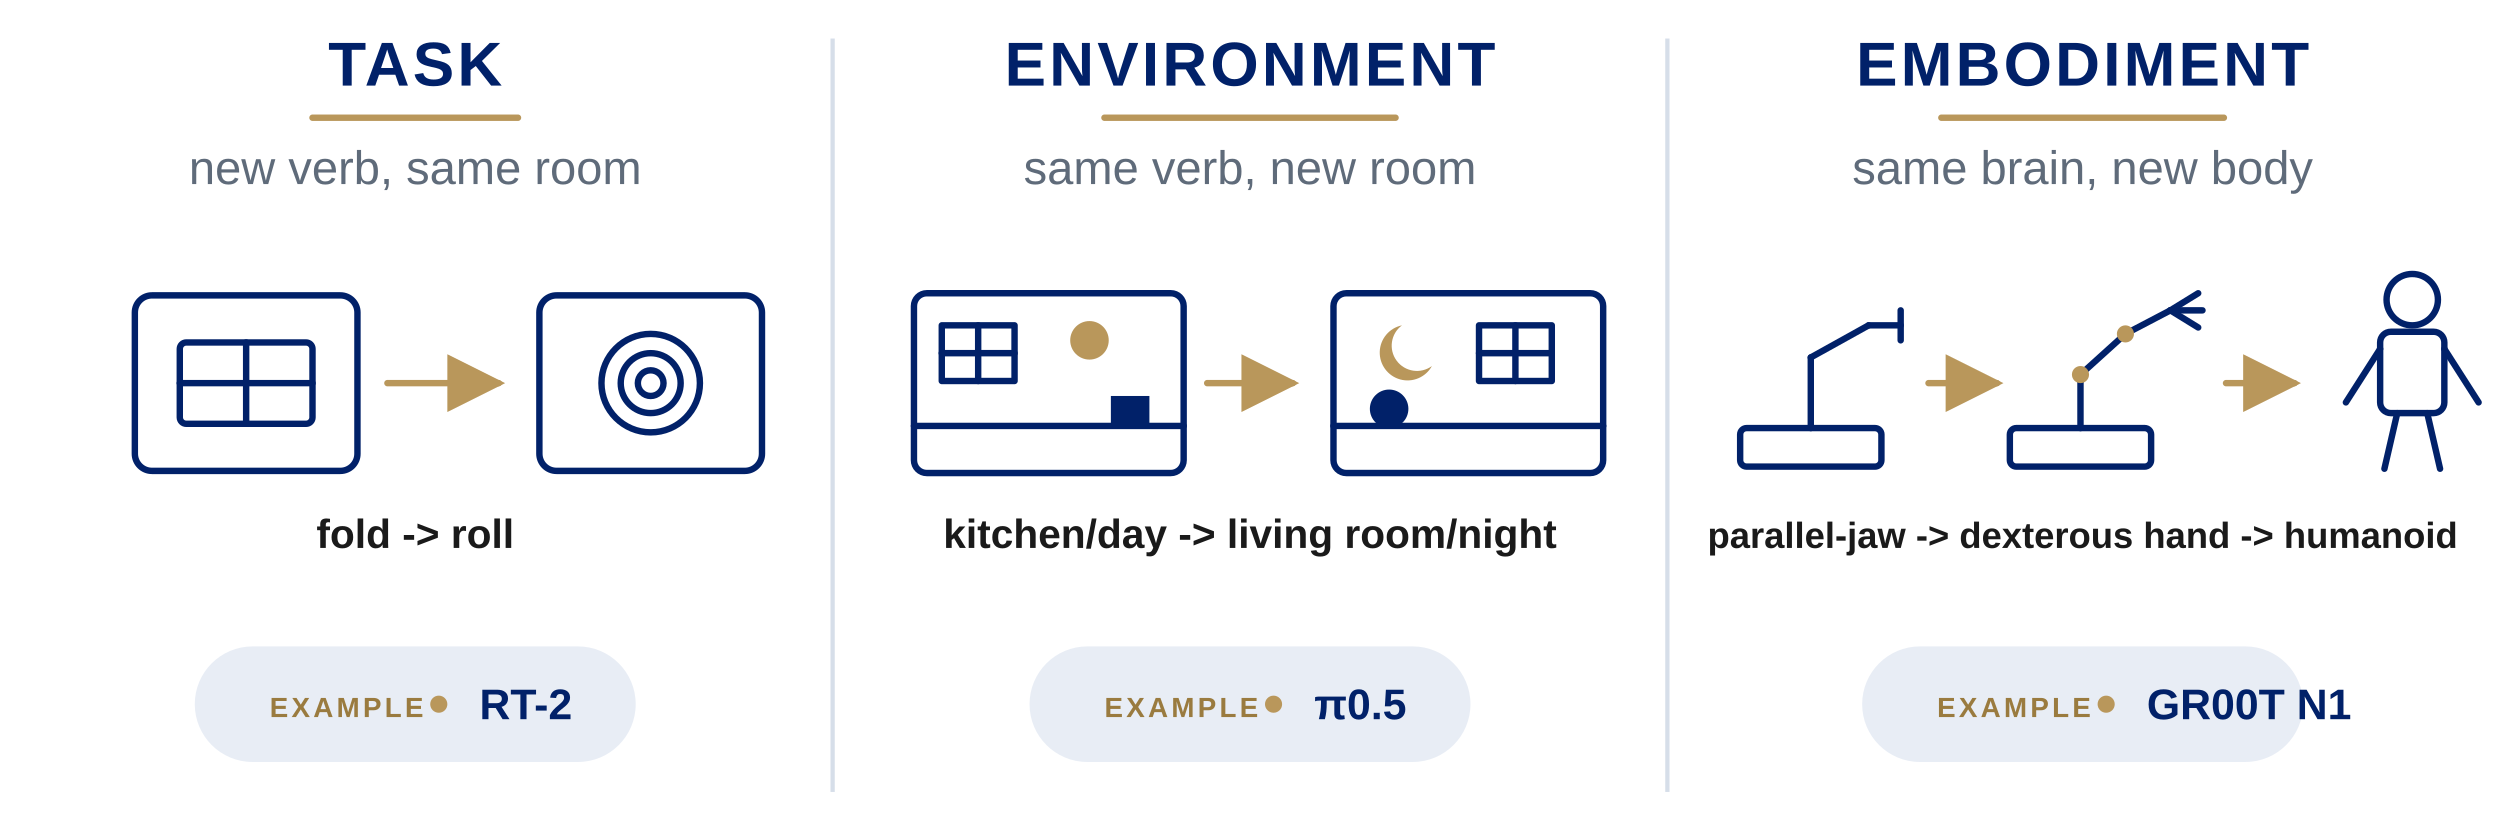
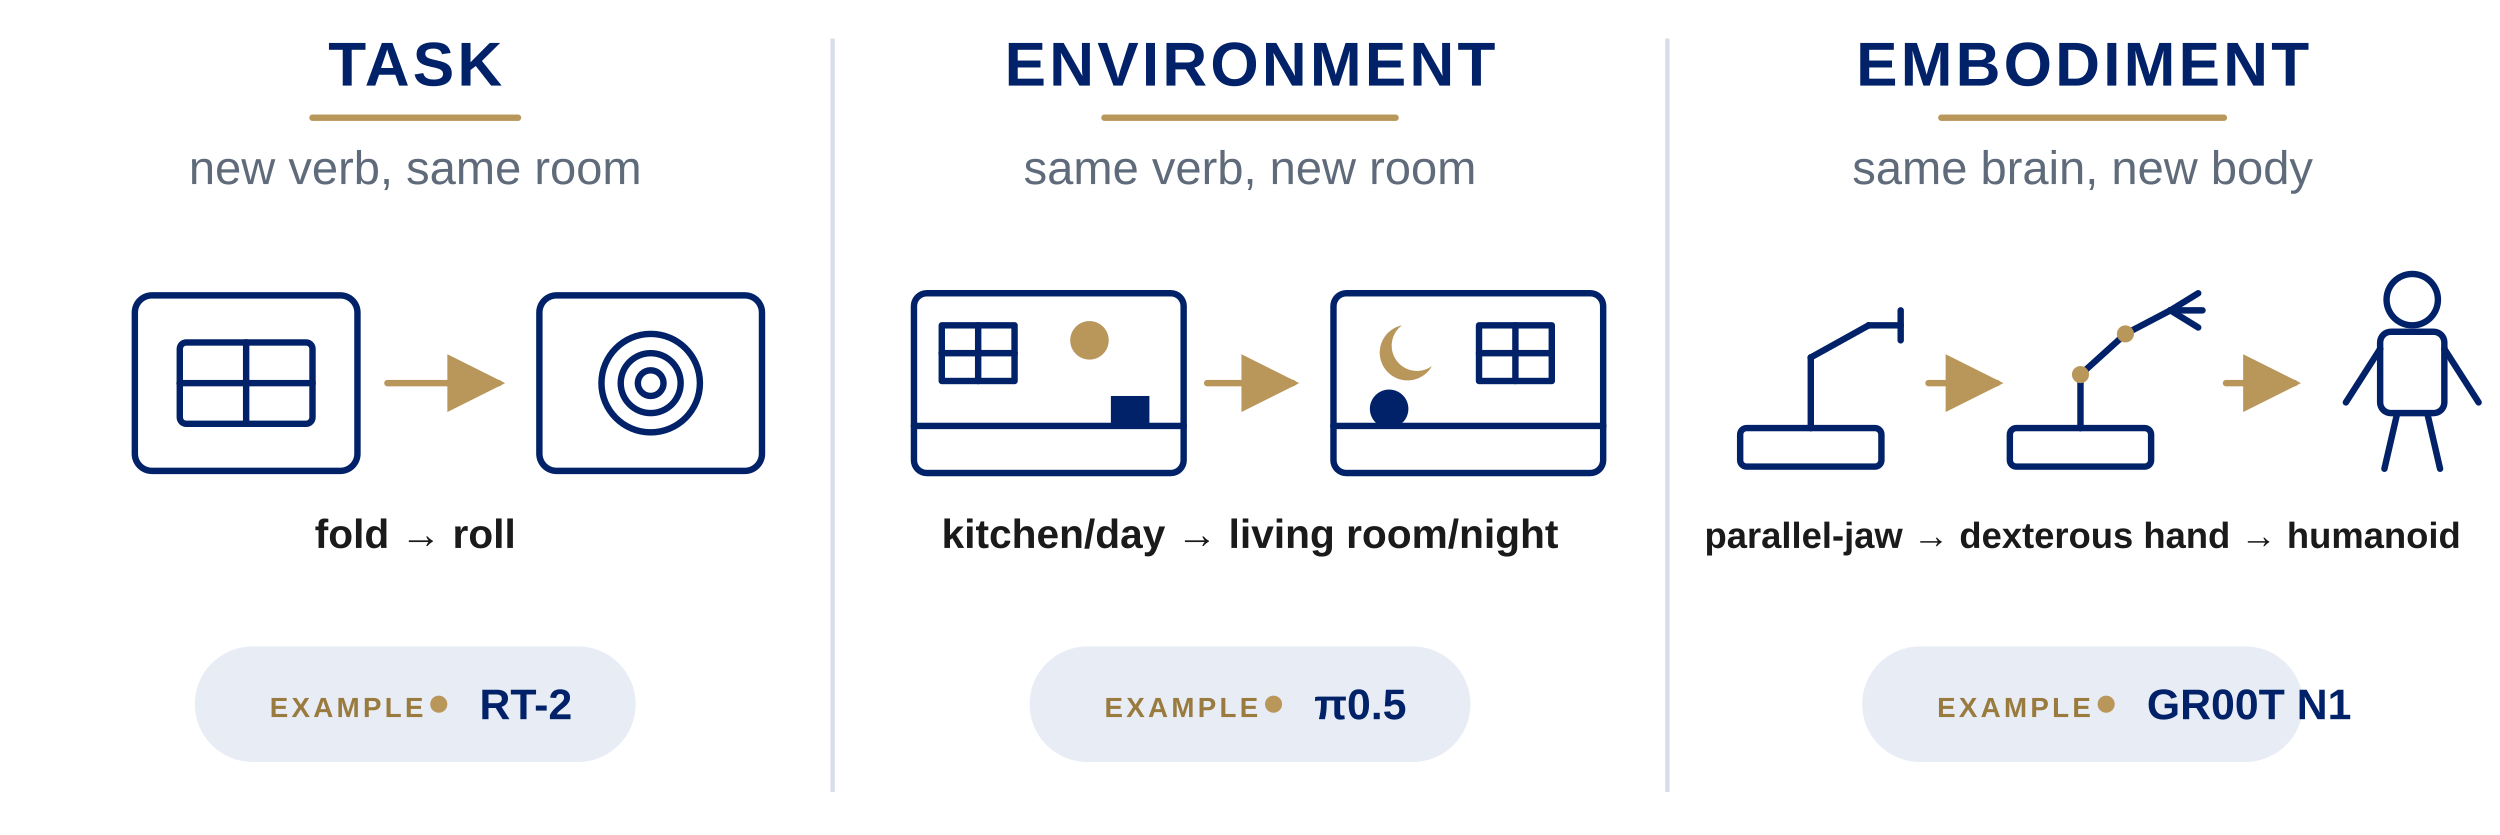
- <svg xmlns="http://www.w3.org/2000/svg" viewBox="0 0 1168 390" role="img" aria-labelledby="title desc">
+ <svg xmlns="http://www.w3.org/2000/svg" id="s28-generalization-axes" viewBox="0 0 1168 390" role="img" aria-labelledby="s28-generalization-axes-title s28-generalization-axes-desc">
  <defs>
    <style>
-       .axis { font: 700 29px "Source Sans Pro", "Helvetica Neue", Arial, sans-serif; letter-spacing: 1.5px; fill: #012169; }
-       .tagline { font: 400 22px "Source Sans Pro", "Helvetica Neue", Arial, sans-serif; fill: #5F6B7A; }
-       .example { font: 600 19px "Source Sans Pro", "Helvetica Neue", Arial, sans-serif; fill: #1A1A1A; }
-       .chip-label { font: 700 13px "Source Sans Pro", "Helvetica Neue", Arial, sans-serif; letter-spacing: 1.5px; fill: #9A7B3F; }
-       .chip-value { font: 700 20px "Source Sans Pro", "Helvetica Neue", Arial, sans-serif; fill: #012169; }
-       .icon { stroke: #012169; stroke-width: 3; fill: none; stroke-linecap: round; stroke-linejoin: round; }
-       .accent { stroke: #B9975B; stroke-width: 3; fill: none; stroke-linecap: round; stroke-linejoin: round; }
-       .divider { stroke: #D6DEE9; stroke-width: 2; }
-     </style>
+       #s28-generalization-axes .axis { font: 700 29px "Source Sans Pro", "Helvetica Neue", Arial, sans-serif; letter-spacing: 1.5px; fill: #012169; }
+       #s28-generalization-axes .tagline { font: 400 22px "Source Sans Pro", "Helvetica Neue", Arial, sans-serif; fill: #5F6B7A; }
+       #s28-generalization-axes .example { font: 600 19px "Source Sans Pro", "Helvetica Neue", Arial, sans-serif; fill: #1A1A1A; }
+       #s28-generalization-axes .chip-label { font: 700 13px "Source Sans Pro", "Helvetica Neue", Arial, sans-serif; letter-spacing: 1.5px; fill: #9A7B3F; }
+       #s28-generalization-axes .chip-value { font: 700 20px "Source Sans Pro", "Helvetica Neue", Arial, sans-serif; fill: #012169; }
+       #s28-generalization-axes .icon { stroke: #012169; stroke-width: 3; fill: none; stroke-linecap: round; stroke-linejoin: round; }
+       #s28-generalization-axes .accent { stroke: #B9975B; stroke-width: 3; fill: none; stroke-linecap: round; stroke-linejoin: round; }
+       #s28-generalization-axes .divider { stroke: #D6DEE9; stroke-width: 2; }
+ </style>
    <marker id="gold-arrow" markerWidth="9" markerHeight="9" refX="8" refY="4.5" orient="auto">
      <path d="M0,0 L9,4.5 L0,9 Z" fill="#B9975B" />
    </marker>
  </defs>
  <line class="divider" x1="389" y1="18" x2="389" y2="370" />
  <line class="divider" x1="779" y1="18" x2="779" y2="370" />
  <g transform="translate(0 0)">
    <text class="axis" x="194" y="40" text-anchor="middle">TASK</text>
    <line class="accent" x1="146" y1="55" x2="242" y2="55" />
    <text class="tagline" x="194" y="86" text-anchor="middle">new verb, same room</text>
    <g transform="translate(55 112)">
      <rect class="icon" x="8" y="26" width="104" height="82" rx="8" />
      <rect class="icon" x="29" y="48" width="62" height="38" rx="3" />
      <line class="icon" x1="60" y1="48" x2="60" y2="86" />
      <line class="icon" x1="29" y1="67" x2="91" y2="67" />
      <line class="accent" x1="126" y1="67" x2="178" y2="67" marker-end="url(#gold-arrow)" />
      <rect class="icon" x="197" y="26" width="104" height="82" rx="8" />
      <circle class="icon" cx="249" cy="67" r="23" />
      <circle class="icon" cx="249" cy="67" r="14" />
      <circle class="icon" cx="249" cy="67" r="6" />
    </g>
-     <text class="example" x="194" y="256" text-anchor="middle">fold -&gt; roll</text>
+     <text class="example" x="194" y="256" text-anchor="middle">fold → roll</text>
    <rect x="91" y="302" width="206" height="54" rx="27" fill="#E8EDF5" />
    <text class="chip-label" x="126" y="335">EXAMPLE</text>
    <circle cx="205" cy="329" r="4" fill="#B9975B" />
    <text class="chip-value" x="224" y="336">RT-2</text>
  </g>
  <g transform="translate(389 0)">
    <text class="axis" x="195" y="40" text-anchor="middle">ENVIRONMENT</text>
    <line class="accent" x1="127" y1="55" x2="263" y2="55" />
    <text class="tagline" x="195" y="86" text-anchor="middle">same verb, new room</text>
    <g transform="translate(30 112)">
      <rect class="icon" x="8" y="25" width="126" height="84" rx="6" />
      <rect class="icon" x="21" y="40" width="34" height="26" />
      <line class="icon" x1="38" y1="40" x2="38" y2="66" />
      <line class="icon" x1="21" y1="53" x2="55" y2="53" />
      <circle cx="90" cy="47" r="9" fill="#B9975B" />
      <line class="icon" x1="8" y1="87" x2="134" y2="87" />
      <rect x="100" y="73" width="18" height="14" fill="#012169" />
      <line class="accent" x1="145" y1="67" x2="185" y2="67" marker-end="url(#gold-arrow)" />
      <rect class="icon" x="204" y="25" width="126" height="84" rx="6" />
      <rect class="icon" x="272" y="40" width="34" height="26" />
      <line class="icon" x1="289" y1="40" x2="289" y2="66" />
      <line class="icon" x1="272" y1="53" x2="306" y2="53" />
      <path d="M236,40 A13,13 0 1,0 250,59 A10,10 0 1,1 236,40 Z" fill="#B9975B" />
      <line class="icon" x1="204" y1="87" x2="330" y2="87" />
      <circle cx="230" cy="79" r="9" fill="#012169" />
    </g>
-     <text class="example" x="195" y="256" text-anchor="middle">kitchen/day -&gt; living room/night</text>
+     <text class="example" x="195" y="256" text-anchor="middle">kitchen/day → living room/night</text>
    <rect x="92" y="302" width="206" height="54" rx="27" fill="#E8EDF5" />
    <text class="chip-label" x="127" y="335">EXAMPLE</text>
    <circle cx="206" cy="329" r="4" fill="#B9975B" />
    <text class="chip-value" x="225" y="336">π0.5</text>
  </g>
  <g transform="translate(779 0)">
    <text class="axis" x="194" y="40" text-anchor="middle">EMBODIMENT</text>
    <line class="accent" x1="128" y1="55" x2="260" y2="55" />
    <text class="tagline" x="194" y="86" text-anchor="middle">same brain, new body</text>
    <g transform="translate(22 112)">
      <g transform="translate(4 2)">
        <rect class="icon" x="8" y="86" width="66" height="18" rx="3" />
        <line class="icon" x1="41" y1="86" x2="41" y2="53" />
        <line class="icon" x1="41" y1="53" x2="68" y2="38" />
        <line class="icon" x1="68" y1="38" x2="83" y2="38" />
        <line class="icon" x1="83" y1="31" x2="83" y2="45" />
      </g>
      <line class="accent" x1="100" y1="67" x2="132" y2="67" marker-end="url(#gold-arrow)" />
      <g transform="translate(138 2)">
        <rect class="icon" x="0" y="86" width="66" height="18" rx="3" />
        <line class="icon" x1="33" y1="86" x2="33" y2="61" />
        <line class="icon" x1="33" y1="61" x2="54" y2="42" />
        <line class="icon" x1="54" y1="42" x2="75" y2="31" />
        <circle cx="33" cy="61" r="4" fill="#B9975B" />
        <circle cx="54" cy="42" r="4" fill="#B9975B" />
        <line class="icon" x1="75" y1="31" x2="88" y2="23" />
        <line class="icon" x1="75" y1="31" x2="90" y2="31" />
        <line class="icon" x1="75" y1="31" x2="88" y2="39" />
      </g>
      <line class="accent" x1="239" y1="67" x2="271" y2="67" marker-end="url(#gold-arrow)" />
      <g transform="translate(288 0)">
        <circle class="icon" cx="38" cy="28" r="12" />
        <rect class="icon" x="23" y="43" width="30" height="38" rx="5" />
        <line class="icon" x1="23" y1="51" x2="7" y2="76" />
        <line class="icon" x1="53" y1="51" x2="69" y2="76" />
        <line class="icon" x1="31" y1="81" x2="25" y2="107" />
        <line class="icon" x1="45" y1="81" x2="51" y2="107" />
      </g>
    </g>
-     <text class="example" x="194" y="256" text-anchor="middle" style="font-size: 17px;">parallel-jaw -&gt; dexterous hand -&gt; humanoid</text>
+     <text class="example" x="194" y="256" text-anchor="middle" style="font-size: 17px;">parallel-jaw → dexterous hand → humanoid</text>
    <rect x="91" y="302" width="206" height="54" rx="27" fill="#E8EDF5" />
    <text class="chip-label" x="126" y="335">EXAMPLE</text>
    <circle cx="205" cy="329" r="4" fill="#B9975B" />
    <text class="chip-value" x="224" y="336">GR00T N1</text>
  </g>
</svg>
